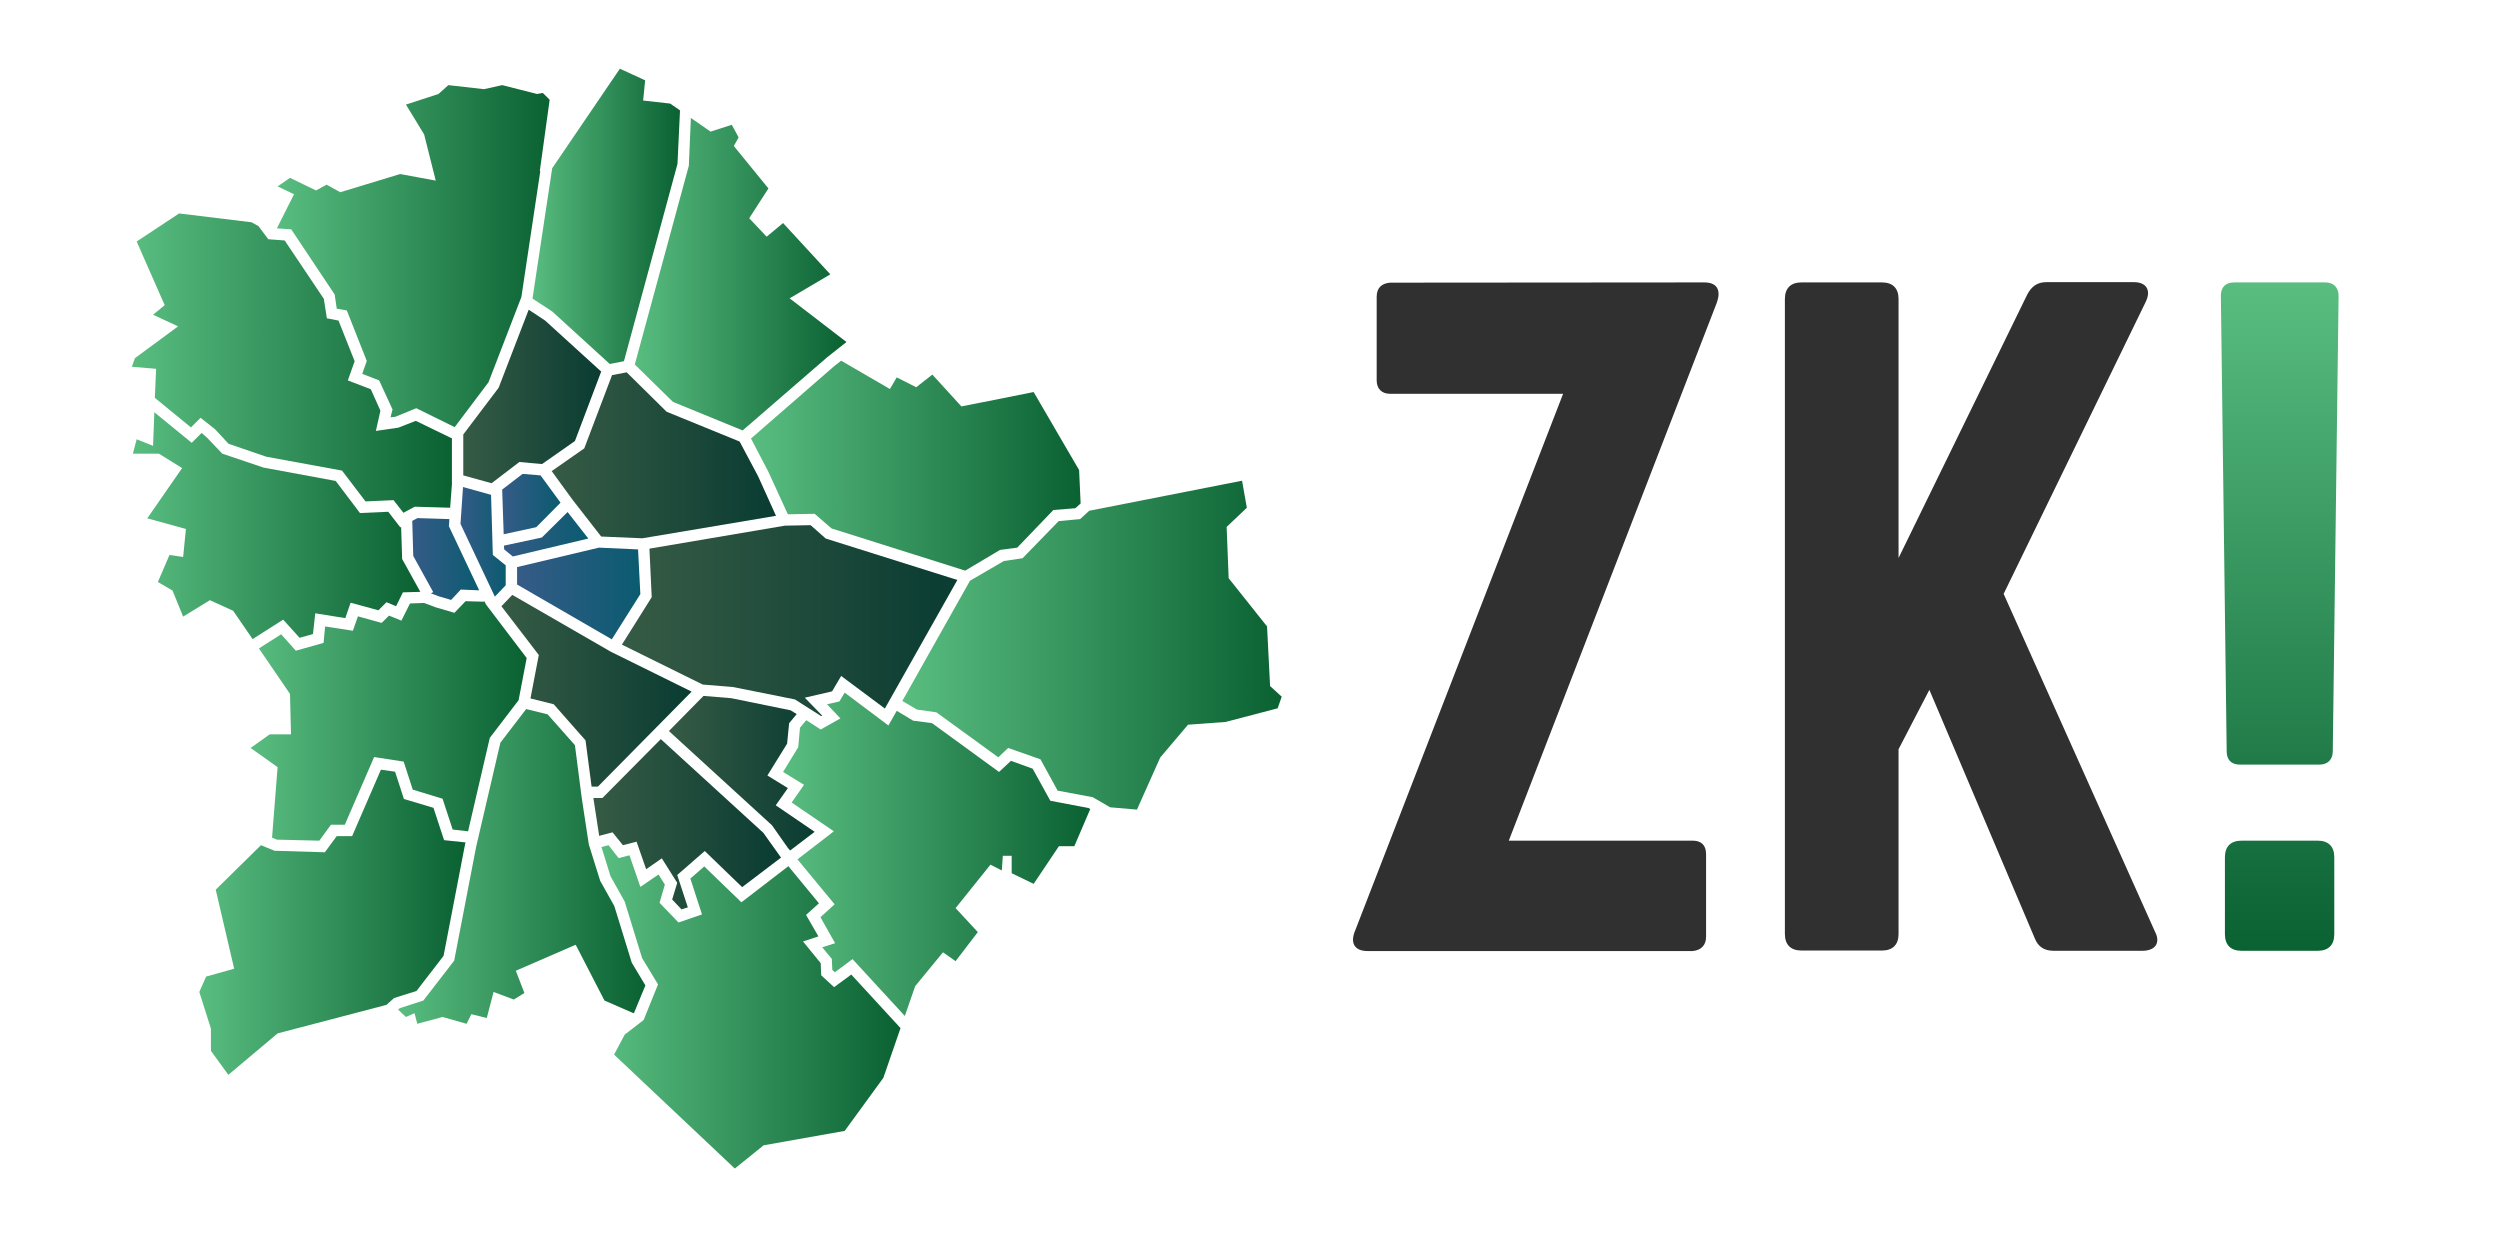
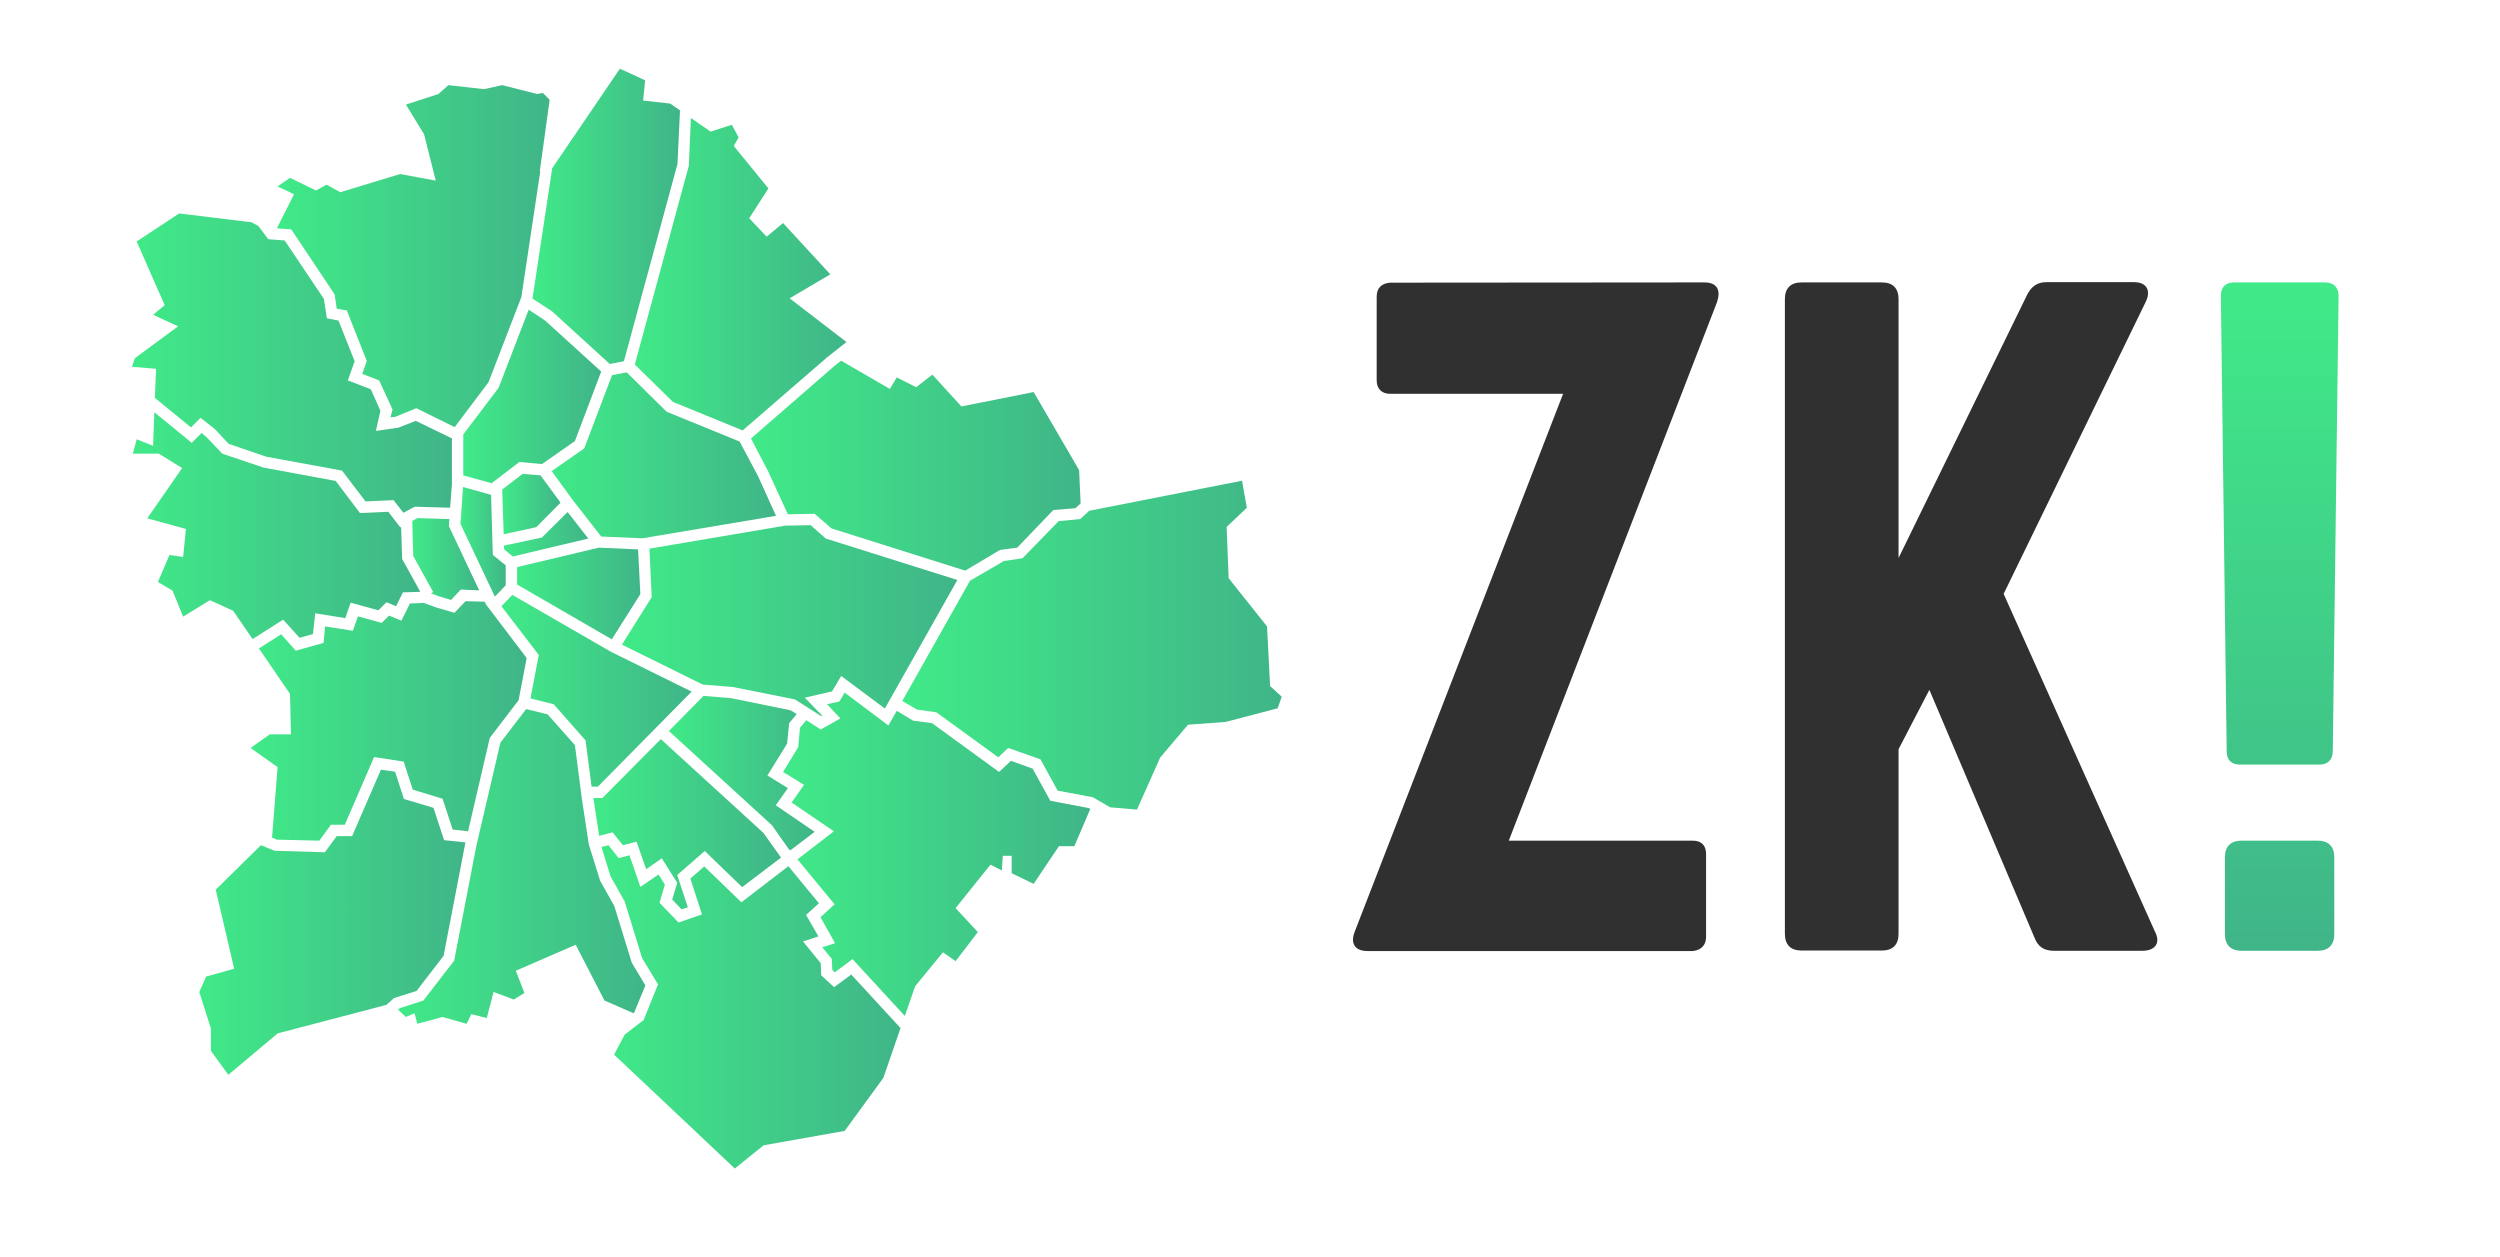
<svg xmlns="http://www.w3.org/2000/svg" version="1.1" id="Layer_1" x="0px" y="0px" viewBox="0 0 989.7 497.6" style="enable-background:new 0 0 989.7 497.6;" xml:space="preserve">
  <style type="text/css">
	.st0{fill:url(#SVGID_1_);}
	.st1{fill:url(#SVGID_2_);}
	.st2{fill:url(#SVGID_3_);}
	.st3{fill:url(#SVGID_4_);}
	.st4{fill:url(#SVGID_5_);}
	.st5{fill:url(#SVGID_6_);}
	.st6{fill:url(#SVGID_7_);}
	.st7{fill:url(#SVGID_8_);}
	.st8{fill:url(#SVGID_9_);}
	.st9{fill:url(#SVGID_10_);}
	.st10{fill:url(#SVGID_11_);}
	.st11{fill:url(#SVGID_12_);}
	.st12{fill:url(#SVGID_13_);}
	.st13{fill:url(#SVGID_14_);}
	.st14{fill:url(#SVGID_15_);}
	.st15{fill:url(#SVGID_16_);}
	.st16{fill:url(#SVGID_17_);}
	.st17{fill:url(#SVGID_18_);}
	.st18{fill:url(#SVGID_19_);}
	.st19{fill:url(#SVGID_20_);}
	.st20{fill:url(#SVGID_21_);}
	.st21{fill:url(#SVGID_22_);}
	.st22{fill:url(#SVGID_23_);}
	.st23{fill:url(#SVGID_24_);}
	.st24{fill:url(#SVGID_25_);}
	.st25{fill:url(#SVGID_26_);}
	.st26{fill:#303030;}
	.st27{fill:url(#SVGID_27_);}
</style>
  <g>
    <g>
      <g>
-         <linearGradient id="SVGID_1_" gradientUnits="userSpaceOnUse" x1="218.388" y1="309.535" x2="307.188" y2="309.535" gradientTransform="matrix(1 0 0 -1 0 489.7693)">
-           <stop offset="0" style="stop-color:#365B45" />
-           <stop offset="1" style="stop-color:#0A3C32" />
+         <linearGradient id="SVGID_1_" gradientUnits="userSpaceOnUse" x1="218.4" y1="490.481" x2="307.2" y2="490.481" gradientTransform="matrix(1 0 0 1 0 -310.2307)">
+           <stop offset="0" style="stop-color:#40EA88" />
+           <stop offset="1" style="stop-color:#40B588" />
        </linearGradient>
        <polygon class="st0" points="307.2,204.2 300.1,188.5 292.8,174.8 263.9,163 248.1,147.4 242.3,148.5 231.3,177.5 218.4,186.5      226.7,197.9 238,212.4 254.3,213.1    " />
-         <linearGradient id="SVGID_2_" gradientUnits="userSpaceOnUse" x1="234.888" y1="163.485" x2="309.263" y2="163.485" gradientTransform="matrix(1 0 0 -1 0 489.7693)">
-           <stop offset="0" style="stop-color:#365B45" />
-           <stop offset="1" style="stop-color:#0A3C32" />
+         <linearGradient id="SVGID_2_" gradientUnits="userSpaceOnUse" x1="234.9" y1="636.531" x2="309.275" y2="636.531" gradientTransform="matrix(1 0 0 1 0 -310.2307)">
+           <stop offset="0" style="stop-color:#40EA88" />
+           <stop offset="1" style="stop-color:#40B588" />
        </linearGradient>
        <polygon class="st1" points="293.8,351.2 309.2,339.5 308.4,338.4 302.2,329.7 261.6,292.6 238.5,315.9 234.9,315.9 237.2,330.9      242.5,329.5 246.6,334.6 252,333.2 255.8,344.1 262,339.8 268.1,349.5 266.1,356.1 269.8,360 272.3,359.2 268.1,346.4 279,336.9         " />
-         <linearGradient id="SVGID_3_" gradientUnits="userSpaceOnUse" x1="246.188" y1="244.085" x2="378.988" y2="244.085" gradientTransform="matrix(1 0 0 -1 0 489.7693)">
-           <stop offset="0" style="stop-color:#365B45" />
-           <stop offset="1" style="stop-color:#0A3C32" />
+         <linearGradient id="SVGID_3_" gradientUnits="userSpaceOnUse" x1="246.2" y1="555.931" x2="379" y2="555.931" gradientTransform="matrix(1 0 0 1 0 -310.2307)">
+           <stop offset="0" style="stop-color:#40EA88" />
+           <stop offset="1" style="stop-color:#40B588" />
        </linearGradient>
        <polygon class="st2" points="333,267.6 350.3,280.5 379,229.6 326.9,213.2 320.9,207.9 310.7,208.1 257.1,217.2 258,236.4      246.2,255.2 278.2,271 290.3,272 314.7,276.9 325.1,283.5 325.5,283.3 318.6,276.2 329.4,273.7    " />
-         <linearGradient id="SVGID_4_" gradientUnits="userSpaceOnUse" x1="183.388" y1="332.835" x2="237.988" y2="332.835" gradientTransform="matrix(1 0 0 -1 0 489.7693)">
-           <stop offset="0" style="stop-color:#365B45" />
-           <stop offset="1" style="stop-color:#0A3C32" />
+         <linearGradient id="SVGID_4_" gradientUnits="userSpaceOnUse" x1="183.4" y1="467.181" x2="238" y2="467.181" gradientTransform="matrix(1 0 0 1 0 -310.2307)">
+           <stop offset="0" style="stop-color:#40EA88" />
+           <stop offset="1" style="stop-color:#40B588" />
        </linearGradient>
        <polygon class="st3" points="209.3,122.6 197.4,153.5 183.4,172 183.4,188.2 194.6,191.3 205.6,182.9 214.6,183.7 227.6,174.6      238,147.1 215.8,126.9    " />
-         <linearGradient id="SVGID_5_" gradientUnits="userSpaceOnUse" x1="264.788" y1="183.685" x2="322.488" y2="183.685" gradientTransform="matrix(1 0 0 -1 0 489.7693)">
-           <stop offset="0" style="stop-color:#365B45" />
-           <stop offset="1" style="stop-color:#0A3C32" />
+         <linearGradient id="SVGID_5_" gradientUnits="userSpaceOnUse" x1="264.8" y1="616.331" x2="322.5" y2="616.331" gradientTransform="matrix(1 0 0 1 0 -310.2307)">
+           <stop offset="0" style="stop-color:#40EA88" />
+           <stop offset="1" style="stop-color:#40B588" />
        </linearGradient>
        <polygon class="st4" points="303.8,307 311.6,294.4 312.4,286.3 315.4,282.7 313,281.2 289.5,276.4 278.5,275.5 264.8,289.4      305.6,326.7 312,335.8 312.8,336.7 322.5,329.3 307.1,318.8 311.9,312    " />
-         <linearGradient id="SVGID_6_" gradientUnits="userSpaceOnUse" x1="198.488" y1="216.335" x2="273.788" y2="216.335" gradientTransform="matrix(1 0 0 -1 0 489.7693)">
-           <stop offset="0" style="stop-color:#365B45" />
-           <stop offset="1" style="stop-color:#0A3C32" />
+         <linearGradient id="SVGID_6_" gradientUnits="userSpaceOnUse" x1="198.5" y1="583.681" x2="273.8" y2="583.681" gradientTransform="matrix(1 0 0 1 0 -310.2307)">
+           <stop offset="0" style="stop-color:#40EA88" />
+           <stop offset="1" style="stop-color:#40B588" />
        </linearGradient>
        <polygon class="st5" points="219.2,278.8 231.8,293.1 234.2,311.4 236.7,311.4 273.8,273.8 241.8,258 202.8,235.5 198.5,240      213.3,259.3 210,276.5    " />
      </g>
      <g>
-         <linearGradient id="SVGID_7_" gradientUnits="userSpaceOnUse" x1="199.488" y1="278.285" x2="232.888" y2="278.285" gradientTransform="matrix(1 0 0 -1 0 489.7693)">
-           <stop offset="0" style="stop-color:#365B87" />
-           <stop offset="1" style="stop-color:#0A5B70" />
+         <linearGradient id="SVGID_7_" gradientUnits="userSpaceOnUse" x1="199.5" y1="521.731" x2="232.9" y2="521.731" gradientTransform="matrix(1 0 0 1 0 -310.2307)">
+           <stop offset="0" style="stop-color:#40EA88" />
+           <stop offset="1" style="stop-color:#40B588" />
        </linearGradient>
        <polygon class="st6" points="203,220.3 232.9,213.2 224.7,202.7 214.5,212.8 199.5,216 199.6,217.5    " />
-         <linearGradient id="SVGID_8_" gradientUnits="userSpaceOnUse" x1="163.188" y1="268.485" x2="189.688" y2="268.485" gradientTransform="matrix(1 0 0 -1 0 489.7693)">
-           <stop offset="0" style="stop-color:#365B87" />
-           <stop offset="1" style="stop-color:#0A5B70" />
+         <linearGradient id="SVGID_8_" gradientUnits="userSpaceOnUse" x1="163.2" y1="531.531" x2="189.7" y2="531.531" gradientTransform="matrix(1 0 0 1 0 -310.2307)">
+           <stop offset="0" style="stop-color:#40EA88" />
+           <stop offset="1" style="stop-color:#40B588" />
        </linearGradient>
        <polygon class="st7" points="165.3,205.1 163.2,206.2 163.6,220.1 171.5,234.4 170.6,234.9 173.8,236.1 178.6,237.5 182.4,233.4      189.7,233.7 177.7,208.3 177.9,205.5    " />
-         <linearGradient id="SVGID_9_" gradientUnits="userSpaceOnUse" x1="198.788" y1="290.235" x2="221.888" y2="290.235" gradientTransform="matrix(1 0 0 -1 0 489.7693)">
-           <stop offset="0" style="stop-color:#365B87" />
-           <stop offset="1" style="stop-color:#0A5B70" />
+         <linearGradient id="SVGID_9_" gradientUnits="userSpaceOnUse" x1="198.8" y1="509.781" x2="221.9" y2="509.781" gradientTransform="matrix(1 0 0 1 0 -310.2307)">
+           <stop offset="0" style="stop-color:#40EA88" />
+           <stop offset="1" style="stop-color:#40B588" />
        </linearGradient>
        <polygon class="st8" points="214,188.2 206.9,187.6 198.8,193.8 199.4,211.5 212.3,208.7 221.9,199    " />
-         <linearGradient id="SVGID_10_" gradientUnits="userSpaceOnUse" x1="204.688" y1="254.835" x2="253.488" y2="254.835" gradientTransform="matrix(1 0 0 -1 0 489.7693)">
-           <stop offset="0" style="stop-color:#365B87" />
-           <stop offset="1" style="stop-color:#0A5B70" />
+         <linearGradient id="SVGID_10_" gradientUnits="userSpaceOnUse" x1="204.7" y1="545.181" x2="253.5" y2="545.181" gradientTransform="matrix(1 0 0 1 0 -310.2307)">
+           <stop offset="0" style="stop-color:#40EA88" />
+           <stop offset="1" style="stop-color:#40B588" />
        </linearGradient>
        <polygon class="st9" points="253.5,235.2 252.6,217.5 237.1,216.8 204.7,224.5 204.7,231.4 242.2,253.1    " />
-         <linearGradient id="SVGID_11_" gradientUnits="userSpaceOnUse" x1="182.288" y1="275.285" x2="200.188" y2="275.285" gradientTransform="matrix(1 0 0 -1 0 489.7693)">
-           <stop offset="0" style="stop-color:#365B87" />
-           <stop offset="1" style="stop-color:#0A5B70" />
+         <linearGradient id="SVGID_11_" gradientUnits="userSpaceOnUse" x1="182.3" y1="524.731" x2="200.2" y2="524.731" gradientTransform="matrix(1 0 0 1 0 -310.2307)">
+           <stop offset="0" style="stop-color:#40EA88" />
+           <stop offset="1" style="stop-color:#40B588" />
        </linearGradient>
        <polygon class="st10" points="182.3,207.4 195.9,236.2 200.2,231.7 200.2,223.8 195.1,219.7 194.4,195.9 183.3,192.8    " />
      </g>
      <g>
-         <linearGradient id="SVGID_12_" gradientUnits="userSpaceOnUse" x1="297.288" y1="305.435" x2="427.788" y2="305.435" gradientTransform="matrix(1 0 0 -1 0 489.7693)">
-           <stop offset="0" style="stop-color:#59BD80" />
-           <stop offset="1" style="stop-color:#0A6132" />
+         <linearGradient id="SVGID_12_" gradientUnits="userSpaceOnUse" x1="297.3" y1="494.581" x2="427.8" y2="494.581" gradientTransform="matrix(1 0 0 1 0 -310.2307)">
+           <stop offset="0" style="stop-color:#40EA88" />
+           <stop offset="1" style="stop-color:#40B588" />
        </linearGradient>
        <polygon class="st11" points="330.3,144.9 297.3,173.6 304.1,186.6 311.9,203.6 322.5,203.4 329.2,209.2 382.1,225.9      395.9,217.7 402.7,216.8 417,201.9 425.7,201.2 427.8,199.3 427.2,186.1 409.2,155.2 380.6,160.9 369.1,148.3 362.7,153.3      355,149.4 352.3,154 333,142.8    " />
-         <linearGradient id="SVGID_13_" gradientUnits="userSpaceOnUse" x1="99.188" y1="204.435" x2="208.488" y2="204.435" gradientTransform="matrix(1 0 0 -1 0 489.7693)">
-           <stop offset="0" style="stop-color:#59BD80" />
-           <stop offset="1" style="stop-color:#0A6132" />
+         <linearGradient id="SVGID_13_" gradientUnits="userSpaceOnUse" x1="99.2" y1="595.581" x2="208.5" y2="595.581" gradientTransform="matrix(1 0 0 1 0 -310.2307)">
+           <stop offset="0" style="stop-color:#40EA88" />
+           <stop offset="1" style="stop-color:#40B588" />
        </linearGradient>
        <polygon class="st12" points="109.6,332.4 126.4,332.8 131,326.5 136.5,326.5 148.1,299.7 159.8,301.5 163.4,312.6 175.2,316.2      179.2,328.4 185.3,329.1 193.9,292.1 205.3,277.2 208.5,260.5 192.4,239.3 191.7,237.9 191.7,238.2 184.3,238 179.9,242.6      172.4,240.4 167.9,238.7 162.3,238.9 158.9,245.7 154,243.7 151.1,246.6 141.7,244 139.7,249.7 128.7,248 128.1,254.5      117.1,257.6 111.3,251.1 102.5,256.7 114.8,274.7 115.2,290.7 106.8,290.7 99.2,296.1 109.9,303.7 107.7,331.6    " />
-         <linearGradient id="SVGID_14_" gradientUnits="userSpaceOnUse" x1="157.588" y1="146.785" x2="255.488" y2="146.785" gradientTransform="matrix(1 0 0 -1 0 489.7693)">
-           <stop offset="0" style="stop-color:#59BD80" />
-           <stop offset="1" style="stop-color:#0A6132" />
+         <linearGradient id="SVGID_14_" gradientUnits="userSpaceOnUse" x1="157.6" y1="653.231" x2="255.5" y2="653.231" gradientTransform="matrix(1 0 0 1 0 -310.2307)">
+           <stop offset="0" style="stop-color:#40EA88" />
+           <stop offset="1" style="stop-color:#40B588" />
        </linearGradient>
        <polygon class="st13" points="251,401 255.5,390.1 250.1,381.1 243.2,358.7 237.6,348.7 233.1,334.3 230.3,315.9 230.3,315.9      227.6,295 216.8,282.8 208.3,280.7 198.1,294 188.5,335.2 179.8,380.3 167.6,396.1 158.3,399.1 157.6,399.7 160.7,402.6      164.1,401.1 165.2,405.3 175.2,402.6 184.7,405.3 186.6,401.5 192.7,403 195.4,392.7 203.4,395.7 207.6,393.1 204.2,384.3      227.9,374 239.3,396.1 250.8,401.1    " />
-         <linearGradient id="SVGID_15_" gradientUnits="userSpaceOnUse" x1="238.088" y1="91.185" x2="356.488" y2="91.185" gradientTransform="matrix(1 0 0 -1 0 489.7693)">
-           <stop offset="0" style="stop-color:#59BD80" />
-           <stop offset="1" style="stop-color:#0A6132" />
+         <linearGradient id="SVGID_15_" gradientUnits="userSpaceOnUse" x1="238.1" y1="708.831" x2="356.5" y2="708.831" gradientTransform="matrix(1 0 0 1 0 -310.2307)">
+           <stop offset="0" style="stop-color:#40EA88" />
+           <stop offset="1" style="stop-color:#40B588" />
        </linearGradient>
        <polygon class="st14" points="337,385.8 330.2,390.8 325.1,386.1 324.9,381.3 317.9,372.7 324,370.7 319.1,362.2 324.2,357.6      312.1,342.9 293.5,357.2 278.8,343 273.3,347.8 277.9,362 268.6,365.2 261.1,357.4 263.2,350.2 260.7,346.2 253.5,351.1      249.2,338.6 244.9,339.7 240.9,334.6 238.1,335.3 241.7,346.9 247.3,356.9 254.2,379.3 260.5,389.7 254.8,403.8 247.3,409.6      243.1,417.5 290.9,462.6 302.3,453.4 334.4,447.7 349.7,426.7 356.5,407    " />
-         <linearGradient id="SVGID_16_" gradientUnits="userSpaceOnUse" x1="357.188" y1="234.385" x2="507.388" y2="234.385" gradientTransform="matrix(1 0 0 -1 0 489.7693)">
-           <stop offset="0" style="stop-color:#59BD80" />
-           <stop offset="1" style="stop-color:#0A6132" />
+         <linearGradient id="SVGID_16_" gradientUnits="userSpaceOnUse" x1="357.2" y1="565.631" x2="507.4" y2="565.631" gradientTransform="matrix(1 0 0 1 0 -310.2307)">
+           <stop offset="0" style="stop-color:#40EA88" />
+           <stop offset="1" style="stop-color:#40B588" />
        </linearGradient>
        <polygon class="st15" points="502.8,271.6 501.6,248 486.4,228.9 485.6,208.6 493.6,201 491.7,190.3 431.2,202.2 427.6,205.5      419.1,206.3 404.8,221 397.4,222.1 384,229.9 357.2,277.5 363,280.9 370.7,282 395.2,299.8 399.1,296.1 411.9,300.6 418.7,313      432.6,315.6 439.5,319.6 450.1,320.5 459.3,299.9 470.3,286.9 485.2,285.8 505.8,280.4 507.4,275.8    " />
-         <linearGradient id="SVGID_17_" gradientUnits="userSpaceOnUse" x1="309.988" y1="151.585" x2="431.588" y2="151.585" gradientTransform="matrix(1 0 0 -1 0 489.7693)">
-           <stop offset="0" style="stop-color:#59BD80" />
-           <stop offset="1" style="stop-color:#0A6132" />
+         <linearGradient id="SVGID_17_" gradientUnits="userSpaceOnUse" x1="310" y1="648.431" x2="431.6" y2="648.431" gradientTransform="matrix(1 0 0 1 0 -310.2307)">
+           <stop offset="0" style="stop-color:#40EA88" />
+           <stop offset="1" style="stop-color:#40B588" />
        </linearGradient>
        <polygon class="st16" points="431,319.9 415.8,317 408.8,304.3 400.2,301.2 395.5,305.6 369,286.3 361.5,285.3 355,281.4      351.7,287.2 334.4,274.2 332.3,277.7 327.4,278.8 332.7,284.4 324.9,288.8 319.2,285.1 316.7,288.1 316,295.8 310,305.6      318.3,310.7 313.4,317.7 330.1,329.1 315.7,340.2 330.4,358 324.8,363.1 330.6,373.4 325.5,375 329.3,379.6 329.5,384      330.5,384.9 337.5,379.7 358.2,402.2 362.3,390.4 373.3,377 378.3,380.5 387.1,369 378.3,359.5 392.1,342.3 396.6,344.6      397,338.8 400.5,338.8 400.5,345.7 409.2,349.9 419.2,335 425.3,335 431.6,320.3    " />
-         <linearGradient id="SVGID_18_" gradientUnits="userSpaceOnUse" x1="78.888" y1="124.685" x2="184.288" y2="124.685" gradientTransform="matrix(1 0 0 -1 0 489.7693)">
-           <stop offset="0" style="stop-color:#59BD80" />
-           <stop offset="1" style="stop-color:#0A6132" />
+         <linearGradient id="SVGID_18_" gradientUnits="userSpaceOnUse" x1="78.9" y1="675.331" x2="184.3" y2="675.331" gradientTransform="matrix(1 0 0 1 0 -310.2307)">
+           <stop offset="0" style="stop-color:#40EA88" />
+           <stop offset="1" style="stop-color:#40B588" />
        </linearGradient>
        <polygon class="st17" points="156,395.1 164.9,392.3 175.6,378.4 184.1,334.3 184.3,333.5 175.8,332.6 171.6,319.8 159.9,316.3      156.4,305.5 150.8,304.7 139.4,331 133.3,331 128.6,337.4 108.7,336.8 103.3,334.6 85.4,352.2 92.7,383.5 81.6,386.6 78.9,392.7      83.5,407.2 83.5,416 90.4,425.5 109.9,409.1 153,397.8    " />
-         <linearGradient id="SVGID_19_" gradientUnits="userSpaceOnUse" x1="210.788" y1="404.135" x2="269.113" y2="404.135" gradientTransform="matrix(1 0 0 -1 0 489.7693)">
-           <stop offset="0" style="stop-color:#59BD80" />
-           <stop offset="1" style="stop-color:#0A6132" />
+         <linearGradient id="SVGID_19_" gradientUnits="userSpaceOnUse" x1="210.8" y1="395.881" x2="269.124" y2="395.881" gradientTransform="matrix(1 0 0 1 0 -310.2307)">
+           <stop offset="0" style="stop-color:#40EA88" />
+           <stop offset="1" style="stop-color:#40B588" />
        </linearGradient>
        <polygon class="st18" points="210.8,118.2 218.6,123.3 241.4,144.1 247,143 268.2,64.9 269.2,43.7 265.3,41 254.6,39.8      255.4,31.8 245.4,27.2 218.6,66.6    " />
-         <linearGradient id="SVGID_20_" gradientUnits="userSpaceOnUse" x1="251.288" y1="381.235" x2="335.088" y2="381.235" gradientTransform="matrix(1 0 0 -1 0 489.7693)">
-           <stop offset="0" style="stop-color:#59BD80" />
-           <stop offset="1" style="stop-color:#0A6132" />
+         <linearGradient id="SVGID_20_" gradientUnits="userSpaceOnUse" x1="251.3" y1="418.781" x2="335.1" y2="418.781" gradientTransform="matrix(1 0 0 1 0 -310.2307)">
+           <stop offset="0" style="stop-color:#40EA88" />
+           <stop offset="1" style="stop-color:#40B588" />
        </linearGradient>
        <polygon class="st19" points="272.7,65.6 251.3,144.3 266.4,159.1 294,170.4 327.5,141.4 335.1,135.4 312.6,118.1 328.7,108.6      310,88.3 303.5,93.7 296.6,86.4 304.2,74.6 290.5,57.8 292.4,54.4 289.7,49.4 281.3,52.1 273.5,46.7    " />
-         <linearGradient id="SVGID_21_" gradientUnits="userSpaceOnUse" x1="52.588" y1="281.685" x2="166.388" y2="281.685" gradientTransform="matrix(1 0 0 -1 0 489.7693)">
-           <stop offset="0" style="stop-color:#59BD80" />
-           <stop offset="1" style="stop-color:#0A6132" />
+         <linearGradient id="SVGID_21_" gradientUnits="userSpaceOnUse" x1="52.6" y1="518.331" x2="166.4" y2="518.331" gradientTransform="matrix(1 0 0 1 0 -310.2307)">
+           <stop offset="0" style="stop-color:#40EA88" />
+           <stop offset="1" style="stop-color:#40B588" />
        </linearGradient>
        <polygon class="st20" points="92.3,241.8 100,253 112.1,245.3 118.6,252.5 123.9,251 124.8,242.8 136.7,244.7 138.8,238.6      149.8,241.6 153,238.4 156.8,240 159.5,234.5 166.4,234.3 159.2,221.3 158.8,208.6 158.5,208.8 153.7,202.6 142.5,203.1      132.9,190.4 104.3,185.1 88,179.6 81.9,173.2 79.8,171.4 75.9,175.3 61.1,163.2 60.6,176.5 54.1,173.9 52.6,179.6 62.9,179.6      72.1,185.3 58.3,205.2 73.6,209.4 72.5,220.5 67.1,219.7 62.5,230.4 68.3,233.8 72.5,244.1 83.1,237.6    " />
-         <linearGradient id="SVGID_22_" gradientUnits="userSpaceOnUse" x1="52.188" y1="346.035" x2="178.888" y2="346.035" gradientTransform="matrix(1 0 0 -1 0 489.7693)">
-           <stop offset="0" style="stop-color:#59BD80" />
-           <stop offset="1" style="stop-color:#0A6132" />
+         <linearGradient id="SVGID_22_" gradientUnits="userSpaceOnUse" x1="52.2" y1="453.981" x2="178.9" y2="453.981" gradientTransform="matrix(1 0 0 1 0 -310.2307)">
+           <stop offset="0" style="stop-color:#40EA88" />
+           <stop offset="1" style="stop-color:#40B588" />
        </linearGradient>
        <polygon class="st21" points="61.3,157.5 75.6,169.2 79.4,165.4 85.1,169.9 90.5,175.7 105.4,180.8 135.4,186.3 144.7,198.5      155.8,198 159.7,203 164.2,200.6 178.2,201 178.9,191.8 178.9,173.3 178.8,173.5 164.6,166.6 157.7,169.3 148.8,170.6      150.6,162.6 146.8,154.1 137.7,150.6 140.4,143 134,126.9 129.4,126 128.2,118.3 112.7,95.2 106.2,94.7 102.3,89.5 99.6,88      70.9,84.5 54.1,95.6 65.2,120.8 60.6,124.6 70.5,129.2 53.4,141.8 52.2,145.2 61.8,146    " />
-         <linearGradient id="SVGID_23_" gradientUnits="userSpaceOnUse" x1="109.588" y1="388.385" x2="217.588" y2="388.385" gradientTransform="matrix(1 0 0 -1 0 489.7693)">
-           <stop offset="0" style="stop-color:#59BD80" />
-           <stop offset="1" style="stop-color:#0A6132" />
+         <linearGradient id="SVGID_23_" gradientUnits="userSpaceOnUse" x1="109.6" y1="411.631" x2="217.6" y2="411.631" gradientTransform="matrix(1 0 0 1 0 -310.2307)">
+           <stop offset="0" style="stop-color:#40EA88" />
+           <stop offset="1" style="stop-color:#40B588" />
        </linearGradient>
        <polygon class="st22" points="109.6,90.4 115.3,90.8 132.5,116.6 133.3,122.2 137.3,122.9 145.2,142.9 143.4,148 150.1,150.6      155.4,162.1 154.6,165.2 156.5,165 164.8,161.6 180,169.1 193.4,151.3 206.4,117.6 213.9,67.7 213.7,67.7 217.6,39.5 214.9,36.8      212.6,37.2 198.8,33.7 191.6,35.3 177.5,33.7 173.6,37.2 160.7,41.4 167.9,53.2 172.5,71.5 158.4,68.9 134.7,76.1 129.3,73.1      125.1,75.4 114.8,70.4 109.9,73.8 116.4,76.9    " />
      </g>
      <g>
-         <linearGradient id="SVGID_24_" gradientUnits="userSpaceOnUse" x1="380.288" y1="110.422" x2="380.288" y2="114.573" gradientTransform="matrix(1 0 0 -1 0 489.7693)">
+         <linearGradient id="SVGID_24_" gradientUnits="userSpaceOnUse" x1="380.3" y1="689.578" x2="380.3" y2="685.427" gradientTransform="matrix(1 0 0 1 0 -310.2307)">
          <stop offset="0" style="stop-color:#3D3C31" />
          <stop offset="1" style="stop-color:#5D412F" />
        </linearGradient>
        <polygon class="st23" points="381.9,375.2 381.9,375.2 378.7,379.4 378.7,379.4    " />
-         <linearGradient id="SVGID_25_" gradientUnits="userSpaceOnUse" x1="250.938" y1="60.985" x2="250.938" y2="71.668" gradientTransform="matrix(1 0 0 -1 0 489.7693)">
+         <linearGradient id="SVGID_25_" gradientUnits="userSpaceOnUse" x1="250.95" y1="739.015" x2="250.95" y2="728.332" gradientTransform="matrix(1 0 0 1 0 -310.2307)">
          <stop offset="0" style="stop-color:#3D3C31" />
          <stop offset="1" style="stop-color:#5D412F" />
        </linearGradient>
        <polygon class="st24" points="256.6,428.8 245.3,418.1 245.3,418.1    " />
-         <linearGradient id="SVGID_26_" gradientUnits="userSpaceOnUse" x1="382.138" y1="126.65" x2="382.138" y2="140.015" gradientTransform="matrix(1 0 0 -1 0 489.7693)">
+         <linearGradient id="SVGID_26_" gradientUnits="userSpaceOnUse" x1="382.15" y1="673.35" x2="382.15" y2="659.985" gradientTransform="matrix(1 0 0 1 0 -310.2307)">
          <stop offset="0" style="stop-color:#3D3C31" />
          <stop offset="1" style="stop-color:#5D412F" />
        </linearGradient>
        <polygon class="st25" points="378.7,358.4 385.6,349.8 378.7,358.4 383.1,363.1    " />
      </g>
    </g>
    <g>
      <path class="st26" d="M674.7,111.8c5.3,0,6.6,3.3,5,7.9l-82.4,213.1h72.8c3.3,0,5.3,1.7,5.3,5.3v32.8c0,3.3-2,5.3-5.3,5.6H541.4    c-5.3,0-6.9-3.3-5-7.9l82.4-212.7h-68.5c-3.3,0-5.3-2-5.3-5.3v-33.1c0-3.6,2-5.3,5.3-5.6L674.7,111.8L674.7,111.8z" />
-       <path class="st26" d="M813.1,376.4c-4,0-6.3-1.7-7.6-5l-41.7-98.3l-12.2,23.5v73.1c0,4.3-2.3,6.6-6.6,6.6h-31.8    c-4.3,0-6.6-2.3-6.6-6.6V118.4c0-4.3,2.3-6.6,6.6-6.6H745c4.3,0,6.6,2.3,6.6,6.6v102.5l50.9-104.2c1.7-3.3,4-5,7.6-5h34.7    c5,0,6.9,3.3,4.6,7.9l-56.2,115.5l59.9,133.7c2.3,4.3,0.3,7.6-5,7.6L813.1,376.4L813.1,376.4z" />
-       <linearGradient id="SVGID_27_" gradientUnits="userSpaceOnUse" x1="902.488" y1="377.985" x2="902.488" y2="113.385" gradientTransform="matrix(1 0 0 -1 0 489.7693)">
-         <stop offset="0" style="stop-color:#59BD80" />
-         <stop offset="1" style="stop-color:#0A6132" />
+       <path class="st26" d="M813.1,376.4c-4,0-6.3-1.7-7.6-5l-41.7-98.3l-12.2,23.5v73.1c0,4.3-2.3,6.6-6.6,6.6h-31.8    c-4.3,0-6.6-2.3-6.6-6.6V118.4c0-4.3,2.3-6.6,6.6-6.6H745c4.3,0,6.6,2.3,6.6,6.6v102.5l50.9-104.2c1.7-3.3,4-5,7.6-5h34.7    c5,0,6.9,3.3,4.6,7.9l-56.2,115.5l59.9,133.7c2.3,4.3,0.3,7.6-5,7.6H813.1L813.1,376.4z" />
+       <linearGradient id="SVGID_27_" gradientUnits="userSpaceOnUse" x1="902.5" y1="422.031" x2="902.5" y2="686.631" gradientTransform="matrix(1 0 0 1 0 -310.2307)">
+         <stop offset="0" style="stop-color:#40EA88" />
+         <stop offset="1" style="stop-color:#40B588" />
      </linearGradient>
      <path class="st27" d="M920.5,111.8c3.3,0,5.3,2,5.3,5.3l-2.3,180.3c0,3.3-2,5.3-5.3,5.3h-31.4c-3.6,0-5.3-2-5.3-5.3l-2.3-180.3    c0-3.3,1.7-5.3,5.3-5.3L920.5,111.8L920.5,111.8z M880.8,339.4c0-4.3,2.3-6.6,6.6-6.6h30.1c4.3,0,6.6,2.3,6.6,6.6v30.4    c0,4.3-2.3,6.6-6.6,6.6h-30.1c-4.3,0-6.6-2.3-6.6-6.6V339.4z" />
    </g>
  </g>
</svg>
